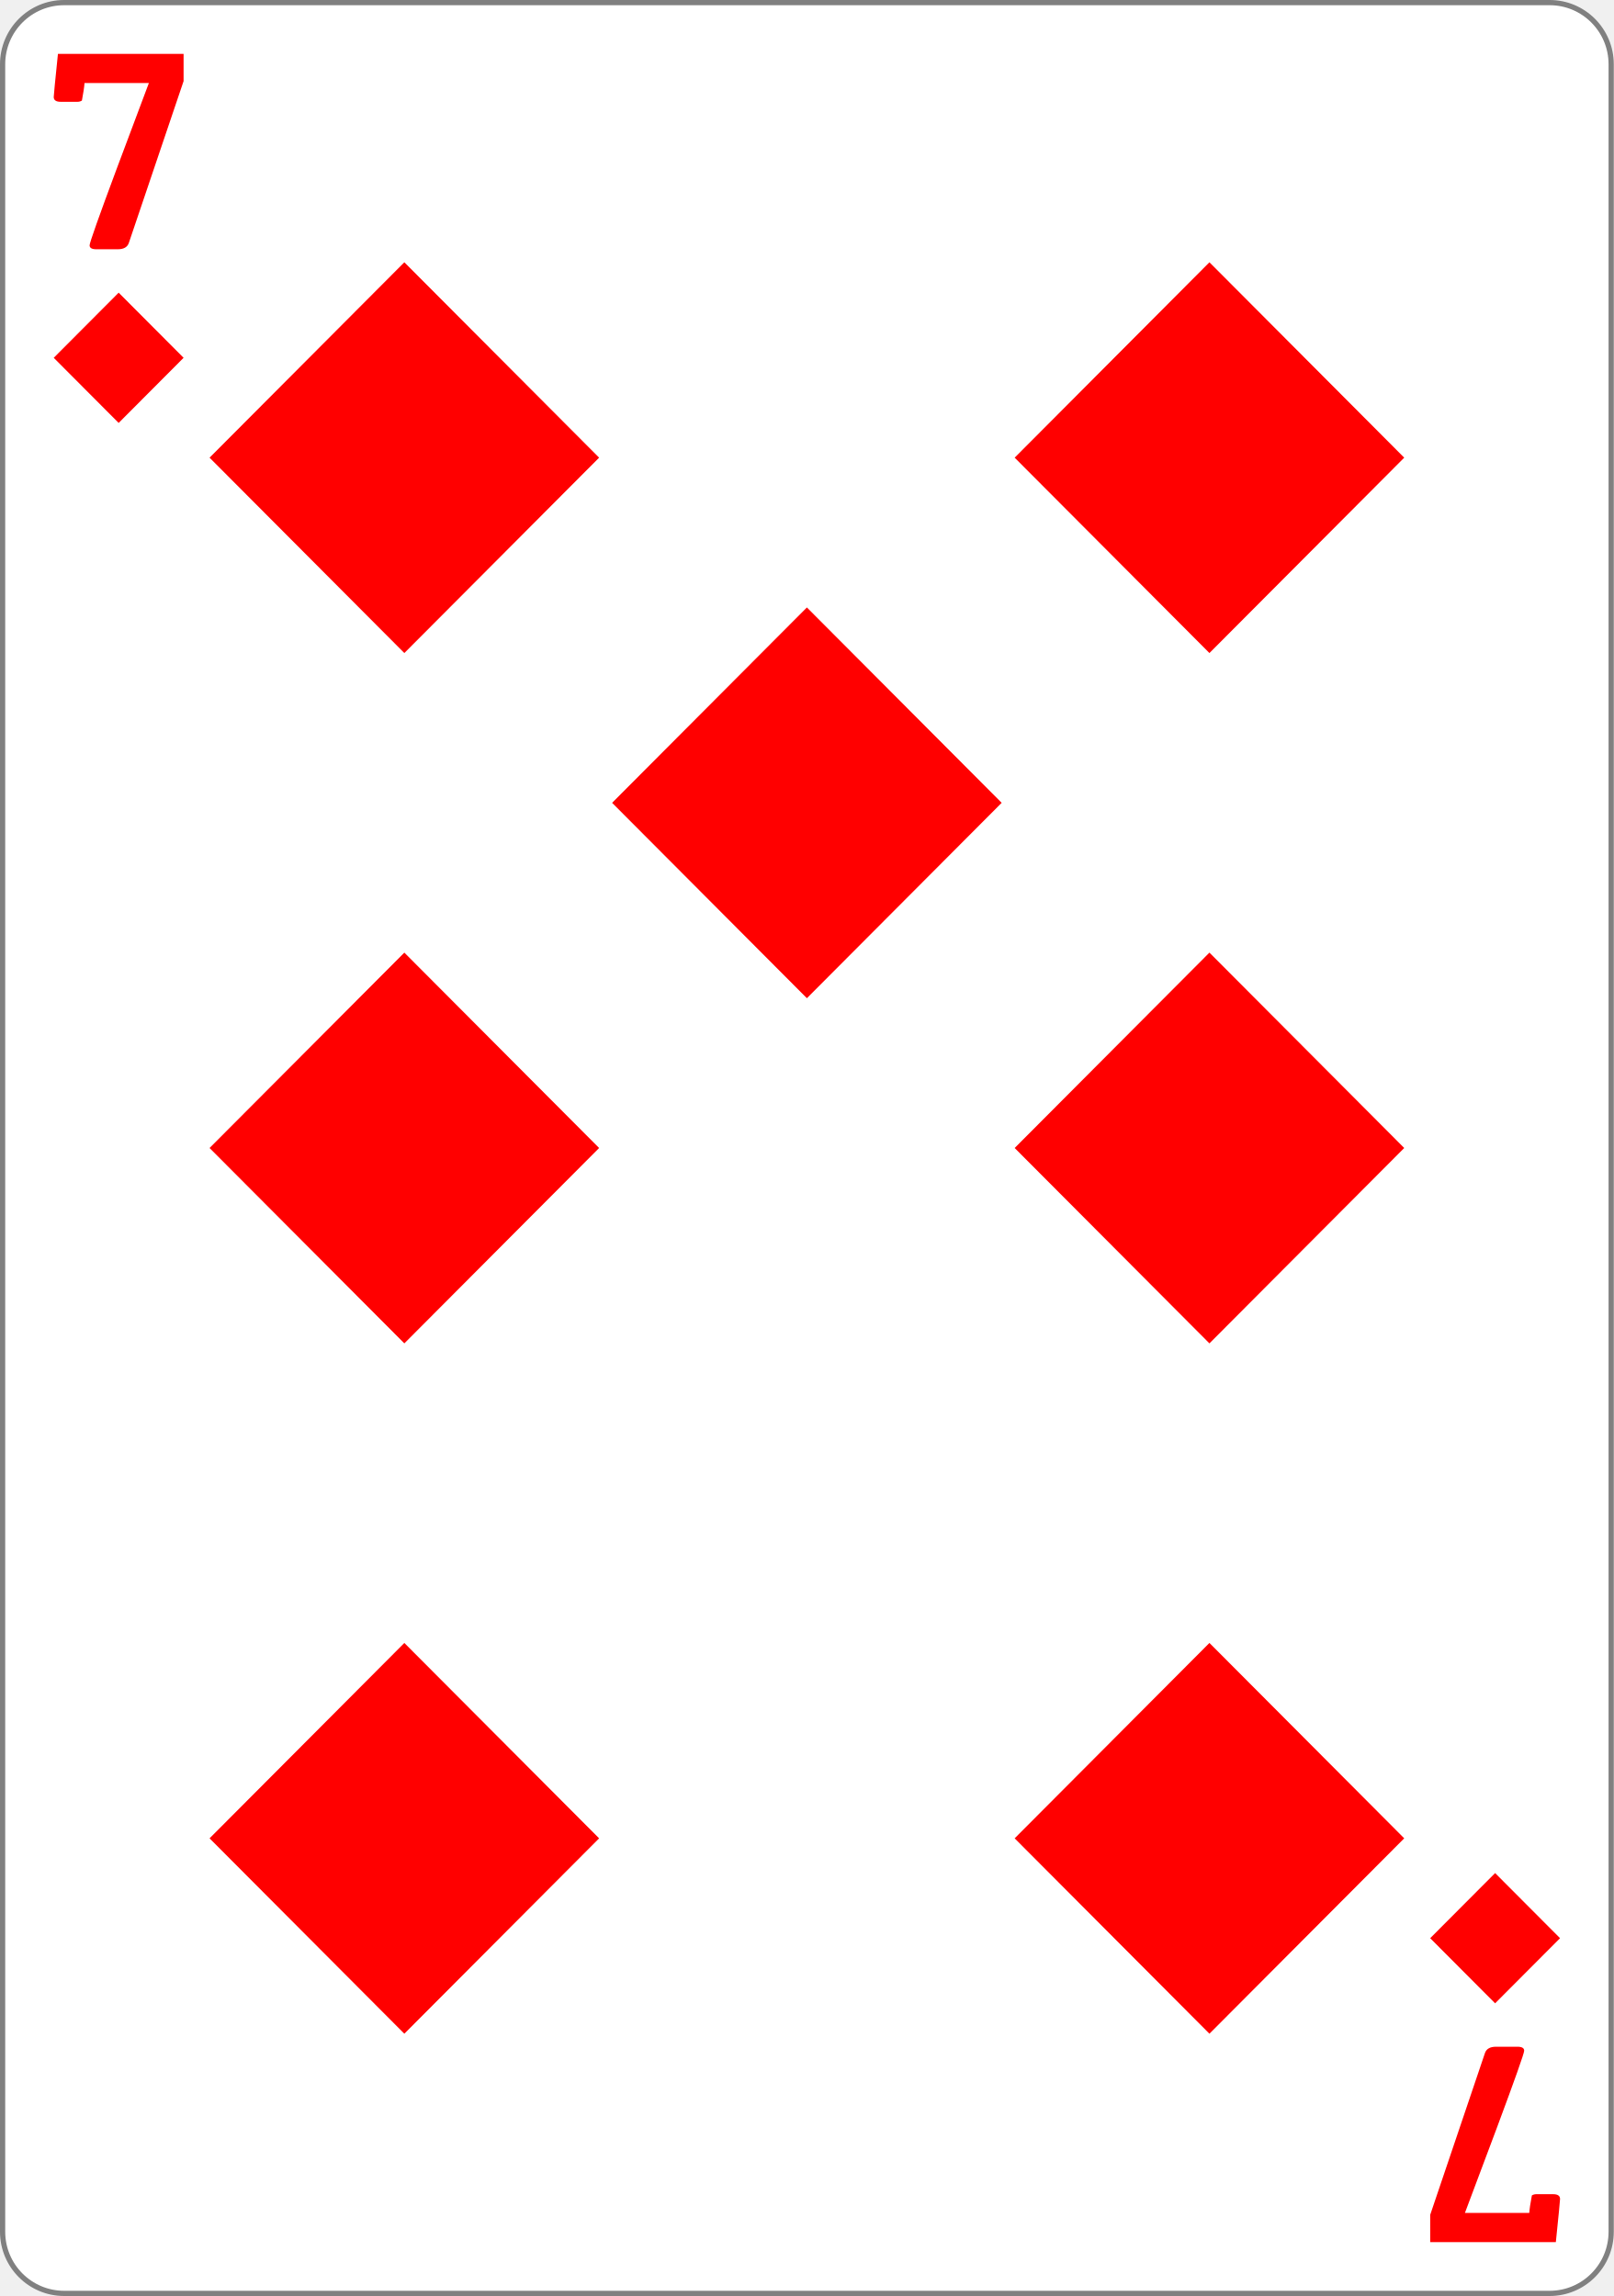
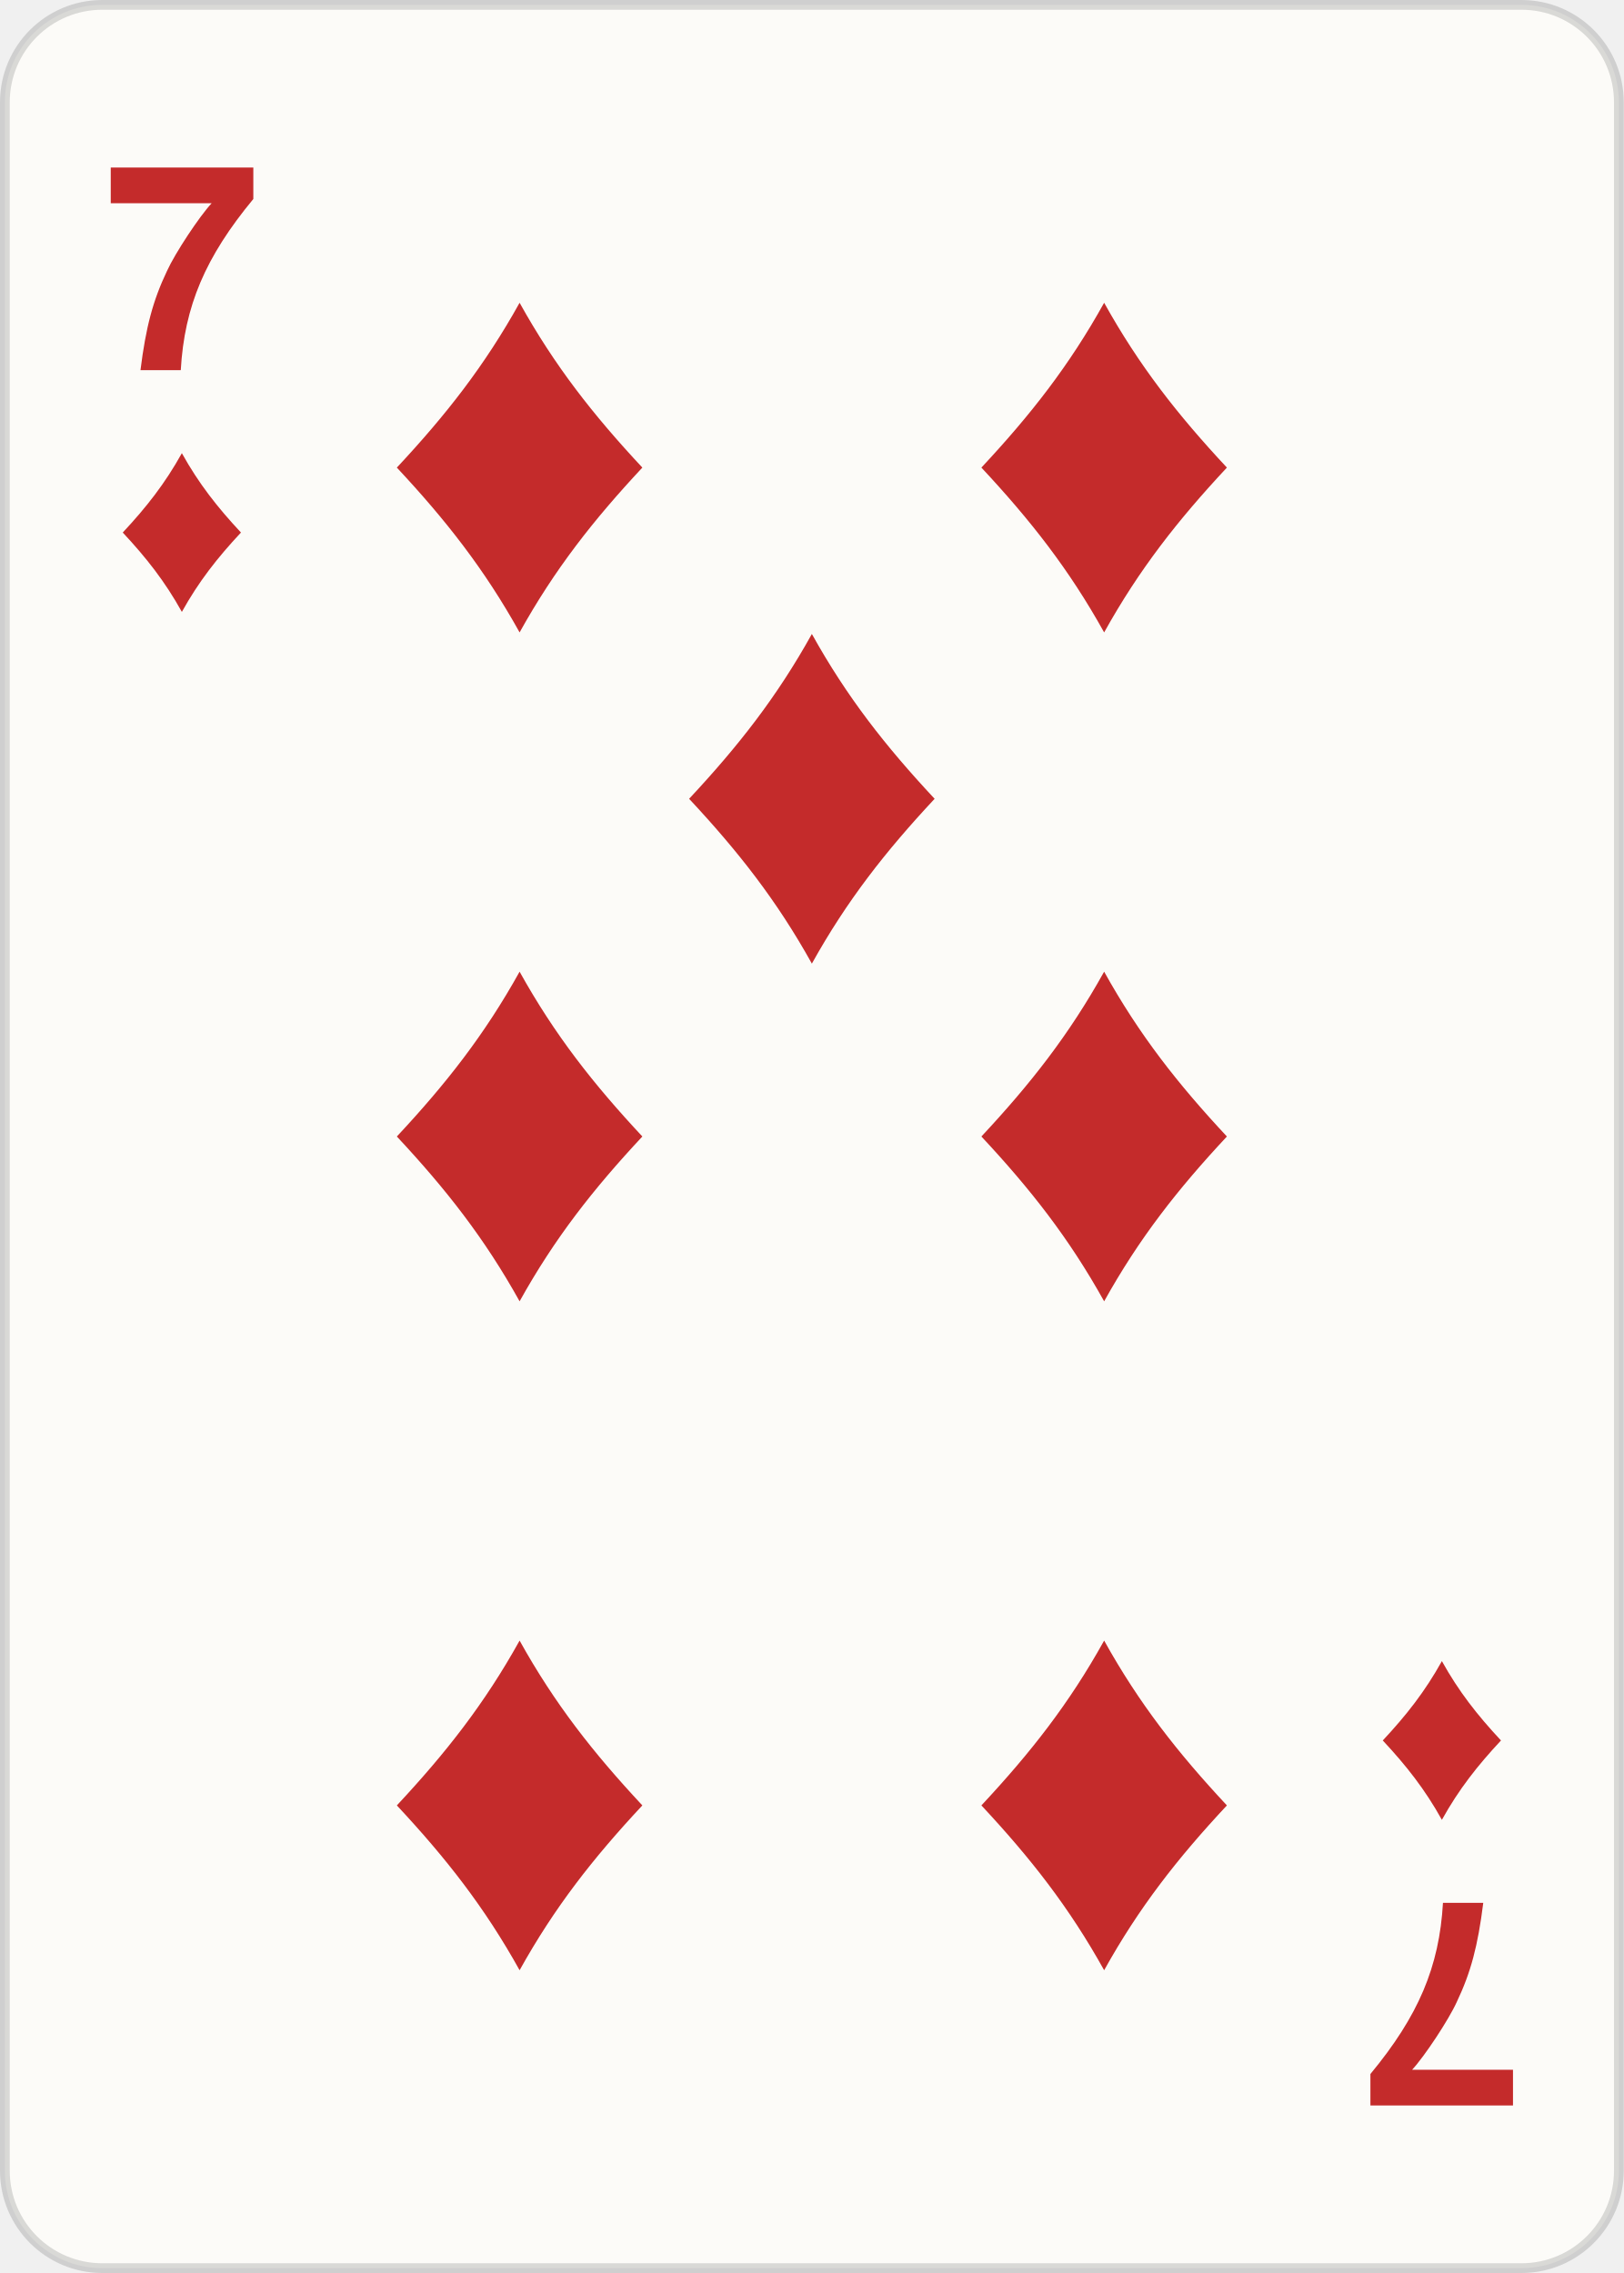
- <svg xmlns="http://www.w3.org/2000/svg" width="234" height="333" id="svg2" version="1.1">
-   <defs id="defs4" />
-   <g id="layer1" transform="translate(0,-719.3622)">
-     <g id="g916">
-       <rect rx="8.919" ry="8.946" y="719.74" x="0.378" height="332.244" width="233.244" id="rect4266" style="fill:#ffffff;fill-opacity:1;stroke:#808080;stroke-width:0.756;stroke-linecap:butt;stroke-linejoin:miter;stroke-miterlimit:4;stroke-dasharray:none;stroke-opacity:1" />
-       <g transform="matrix(0.07348588,0,0,0.07370838,-248.0173,933.6006)" id="g4233" style="fill:none;stroke:#000000;stroke-width:3.181;stroke-opacity:1" />
-       <g clip-path="none" style="fill:none;stroke:#000000;stroke-width:3.181;stroke-opacity:1" id="g4211" transform="matrix(0.07348588,0,0,0.07370838,-248.0173,933.6006)" />
-       <g transform="matrix(0.07348588,0,0,0.07370838,-248.0173,933.6006)" id="g4227" style="fill:none;stroke:#000000;stroke-width:3.181;stroke-opacity:1" />
-       <path id="path4884-1" d="M 58.63,814.076 86.873,785.74 58.63,757.403 30.386,785.74 Z" style="fill:#ff0000;fill-opacity:1;stroke:none;stroke-width:1" />
-       <path id="path4884-1-4" d="M 58.63,1014.321 86.873,985.985 58.63,957.648 30.386,985.985 Z" style="fill:#ff0000;fill-opacity:1;stroke:none;stroke-width:1" />
-       <path id="path4884-1-7" d="M 58.63,914.199 86.873,885.862 58.63,857.526 30.386,885.862 Z" style="fill:#ff0000;fill-opacity:1;stroke:none;stroke-width:1" />
-       <path id="path4884-1-40" d="M 175.37,814.076 203.614,785.74 175.37,757.403 147.127,785.74 Z" style="fill:#ff0000;fill-opacity:1;stroke:none;stroke-width:1" />
-       <path id="path4884-1-4-9" d="m 175.37,1014.321 28.244,-28.337 -28.244,-28.337 -28.244,28.337 z" style="fill:#ff0000;fill-opacity:1;stroke:none;stroke-width:1" />
-       <path id="path4884-1-4-1-4" d="M 117,864.137 145.244,835.801 117,807.464 88.756,835.801 Z" style="fill:#ff0000;fill-opacity:1;stroke:none;stroke-width:1" />
-       <path id="path4884-1-7-8" d="m 175.37,914.199 28.244,-28.337 -28.244,-28.337 -28.244,28.337 z" style="fill:#ff0000;fill-opacity:1;stroke:none;stroke-width:1" />
-       <path id="path4884-1-4-5-3" d="m 17.206,780.702 9.415,-9.446 -9.415,-9.446 -9.415,9.446 z" style="fill:#ff0000;fill-opacity:1;stroke:none;stroke-width:1" />
-       <path id="path4884-1-4-5-3-5" d="m 216.794,991.022 9.415,9.446 -9.415,9.445 -9.415,-9.445 z" style="fill:#ff0000;fill-opacity:1;stroke:none;stroke-width:1" />
-       <g id="text3755-8" style="font-style:normal;font-variant:normal;font-weight:bold;font-stretch:normal;font-size:3.772px;line-height:0%;font-family:'Levenim MT';-inkscape-font-specification:'Sans Bold';letter-spacing:0px;word-spacing:0px;fill:#ff0000;fill-opacity:1;stroke:none;stroke-width:1" transform="scale(1.029876,0.9709905)" aria-label="7">
-         <path id="path893" style="font-size:41.883px;line-height:1.25;stroke-width:1" d="m 25.848,752.972 -7.71,24.173 q -0.307,0.941 -1.554,0.941 h -3.027 q -0.941,0 -0.941,-0.593 0,-0.573 3.865,-11.575 2.25,-6.34 4.479,-12.659 h -9.06 q -0.061,0.9 -0.368,2.618 -0.286,0.184 -0.614,0.184 H 8.547 q -0.982,0 -0.982,-0.716 0,-0.348 0.593,-6.442 H 25.848 Z" />
-       </g>
-       <g id="text3755-2-4" style="font-style:normal;font-variant:normal;font-weight:bold;font-stretch:normal;font-size:3.772px;line-height:0%;font-family:'Levenim MT';-inkscape-font-specification:'Sans Bold';letter-spacing:0px;word-spacing:0px;fill:#ff0000;fill-opacity:1;stroke:none;stroke-width:1" transform="scale(-1.029876,-0.9709905)" aria-label="7">
-         <path id="path896" style="font-size:41.883px;line-height:1.25;stroke-width:1" d="m -201.364,-1071.684 -7.71,24.173 q -0.307,0.941 -1.554,0.941 h -3.027 q -0.941,0 -0.941,-0.593 0,-0.573 3.865,-11.575 2.25,-6.34 4.479,-12.659 h -9.06 q -0.061,0.9 -0.368,2.618 -0.286,0.184 -0.614,0.184 h -2.372 q -0.982,0 -0.982,-0.716 0,-0.348 0.593,-6.442 h 17.69 z" />
-       </g>
+ <svg xmlns="http://www.w3.org/2000/svg" viewBox="0 0 250 350" width="250" height="350">
+   <rect x="0.75" y="0.75" width="248.5" height="348.5" rx="15" fill="#FCFBF8" stroke="rgba(0,0,0,0.14)" stroke-width="1.5" />
+   <g transform="translate(53 45) scale(0.54)" fill="#C42B2B">
+     <path d="M50 3 C60 21 71 35 85 50 C71 65 60 79 50 97 C40 79 29 65 15 50 C29 35 40 21 50 3 Z" />
+   </g>
+   <g transform="translate(143 45) scale(0.54)" fill="#C42B2B">
+     <path d="M50 3 C60 21 71 35 85 50 C71 65 60 79 50 97 C40 79 29 65 15 50 C29 35 40 21 50 3 Z" />
+   </g>
+   <g transform="translate(98 96) scale(0.54)" fill="#C42B2B">
+     <path d="M50 3 C60 21 71 35 85 50 C71 65 60 79 50 97 C40 79 29 65 15 50 C29 35 40 21 50 3 Z" />
+   </g>
+   <g transform="translate(53 148) scale(0.54)" fill="#C42B2B">
+     <path d="M50 3 C60 21 71 35 85 50 C71 65 60 79 50 97 C40 79 29 65 15 50 C29 35 40 21 50 3 Z" />
+   </g>
+   <g transform="translate(143 148) scale(0.54)" fill="#C42B2B">
+     <path d="M50 3 C60 21 71 35 85 50 C71 65 60 79 50 97 C40 79 29 65 15 50 C29 35 40 21 50 3 Z" />
+   </g>
+   <g transform="rotate(180 80 278) translate(53 251) scale(0.54)" fill="#C42B2B">
+     <path d="M50 3 C60 21 71 35 85 50 C71 65 60 79 50 97 C40 79 29 65 15 50 C29 35 40 21 50 3 Z" />
+   </g>
+   <g transform="rotate(180 170 278) translate(143 251) scale(0.54)" fill="#C42B2B">
+     <path d="M50 3 C60 21 71 35 85 50 C71 65 60 79 50 97 C40 79 29 65 15 50 C29 35 40 21 50 3 Z" />
+   </g>
+   <text x="28" y="57" text-anchor="middle" font-family="-apple-system, BlinkMacSystemFont, 'Helvetica Neue', Helvetica, Arial, sans-serif" font-weight="600" font-size="44" letter-spacing="0" fill="#C42B2B">7</text>
+   <g transform="translate(15 69) scale(0.26)" fill="#C42B2B">
+     <path d="M50 3 C60 21 71 35 85 50 C71 65 60 79 50 97 C40 79 29 65 15 50 C29 35 40 21 50 3 Z" />
+   </g>
+   <g transform="rotate(180 125 175)">
+     <text x="28" y="57" text-anchor="middle" font-family="-apple-system, BlinkMacSystemFont, 'Helvetica Neue', Helvetica, Arial, sans-serif" font-weight="600" font-size="44" letter-spacing="0" fill="#C42B2B">7</text>
+     <g transform="translate(15 69) scale(0.26)" fill="#C42B2B">
+       <path d="M50 3 C60 21 71 35 85 50 C71 65 60 79 50 97 C40 79 29 65 15 50 C29 35 40 21 50 3 Z" />
    </g>
  </g>
</svg>
